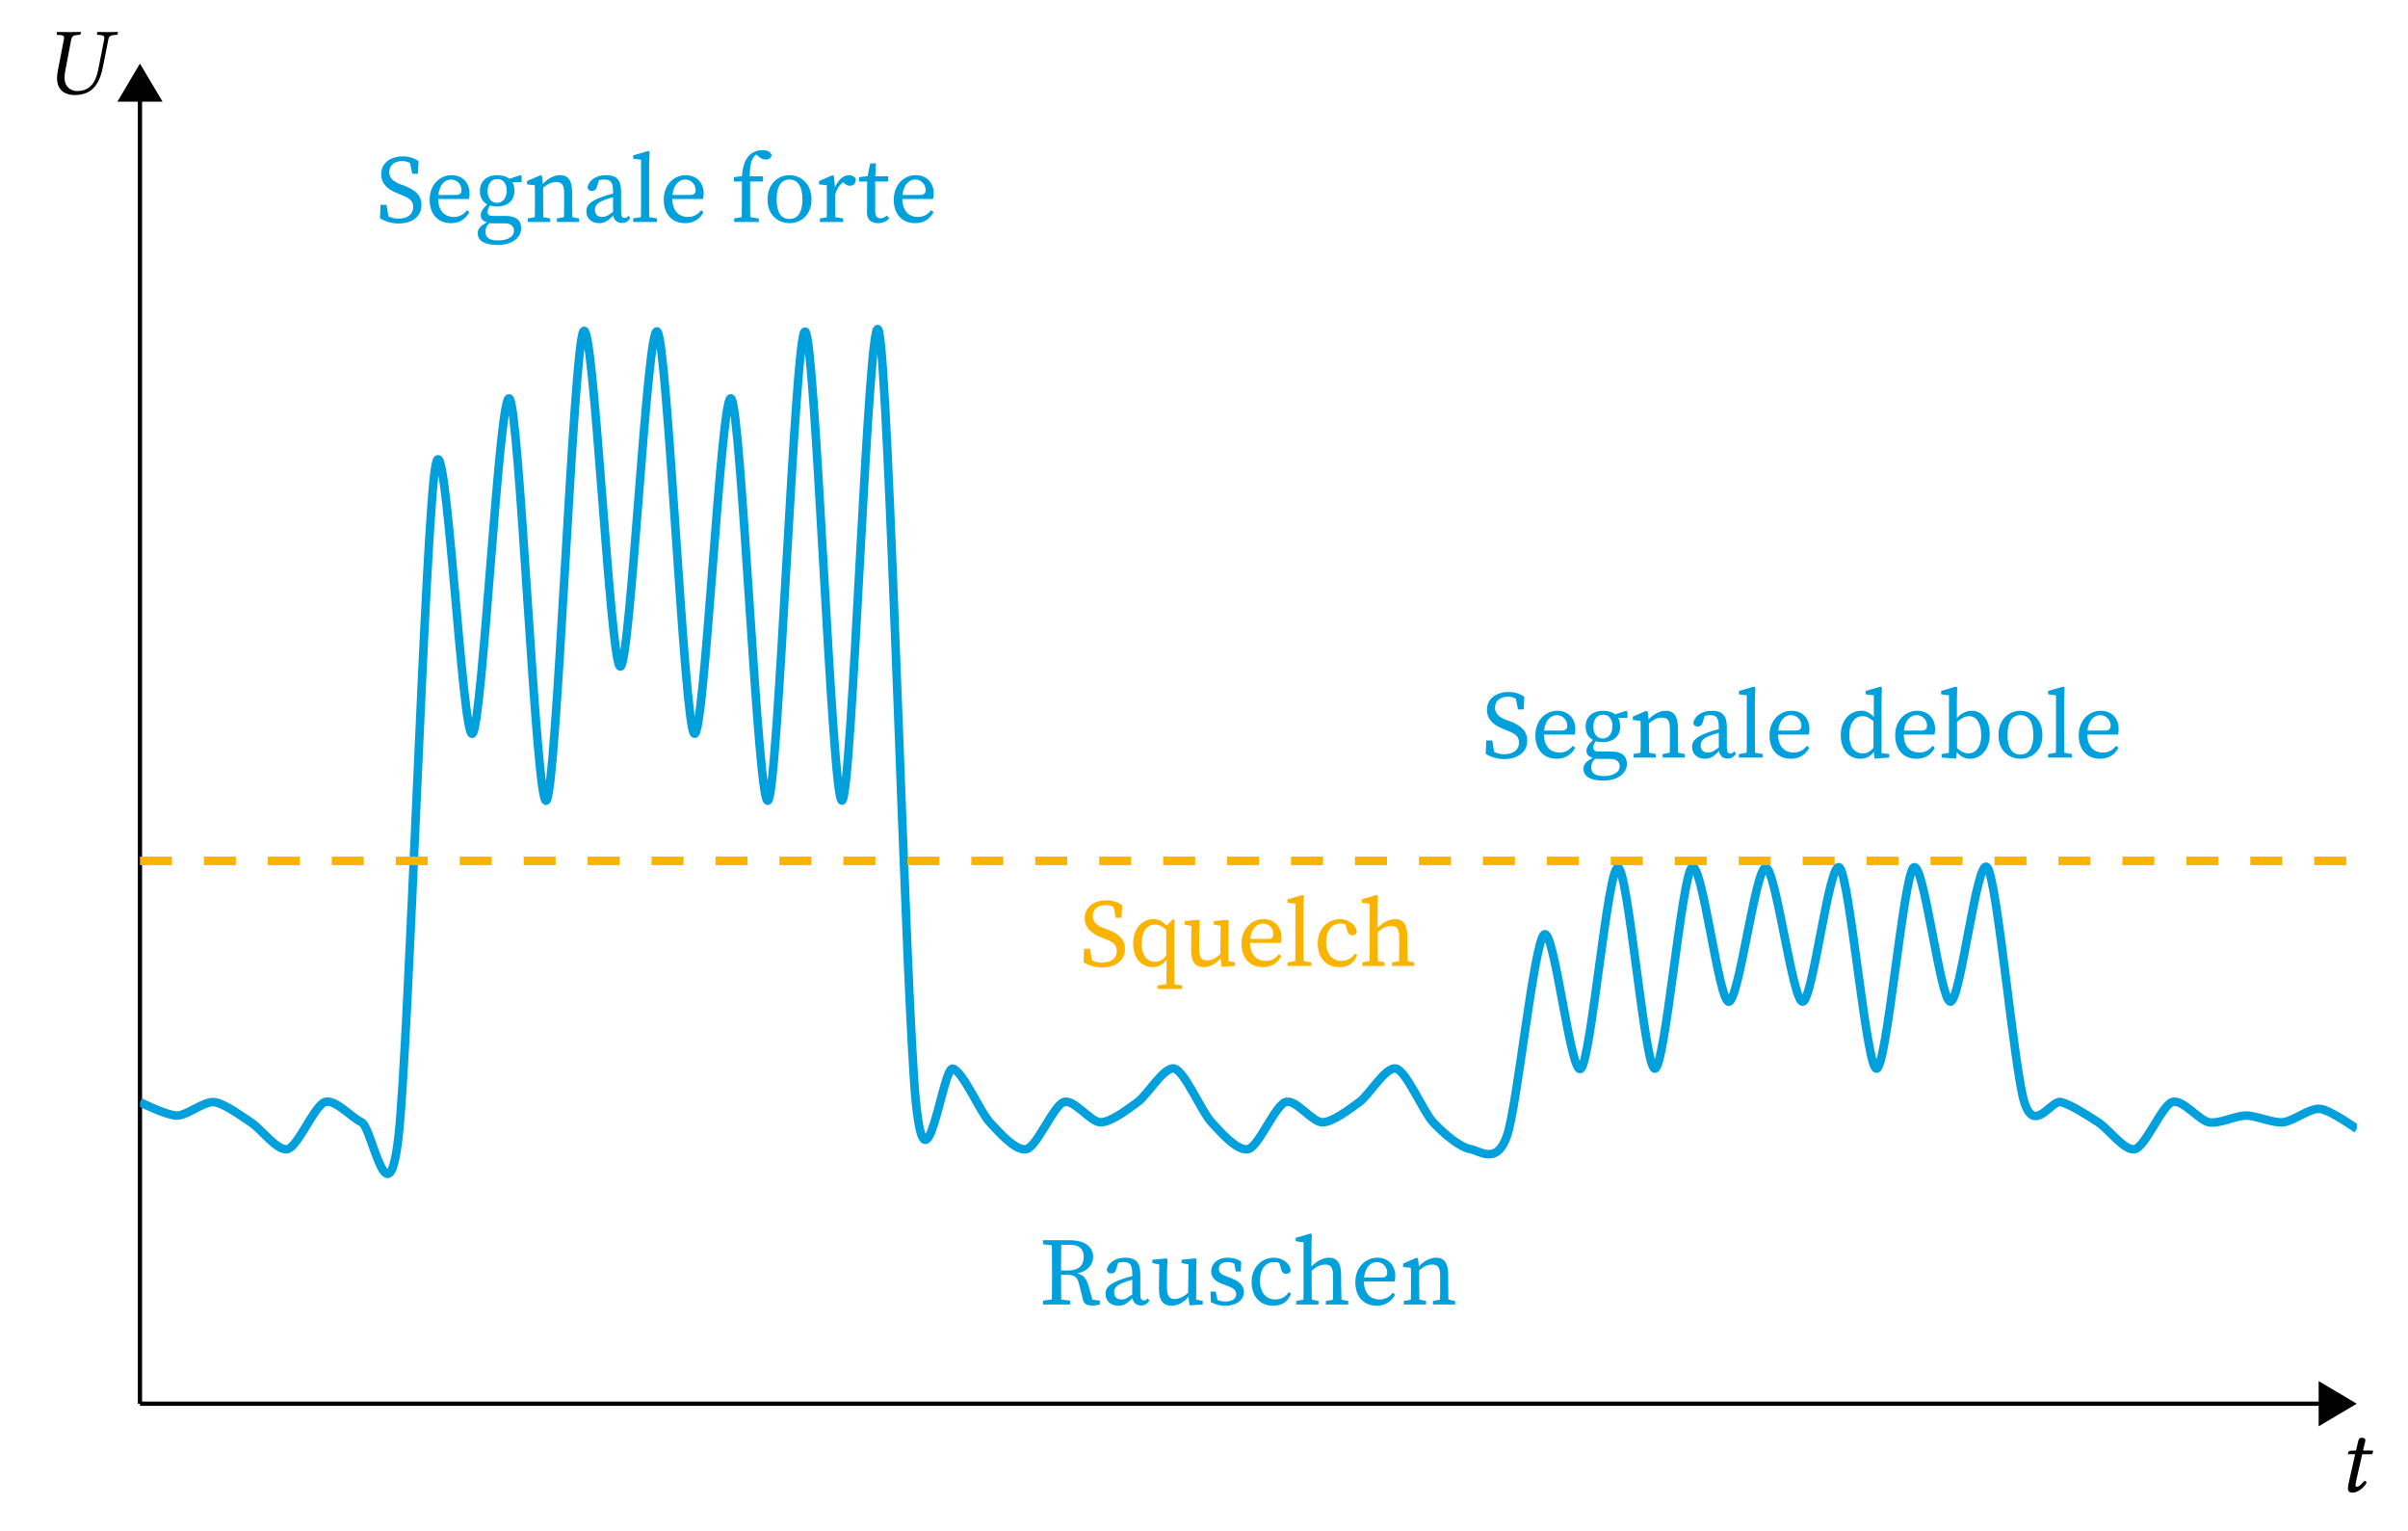
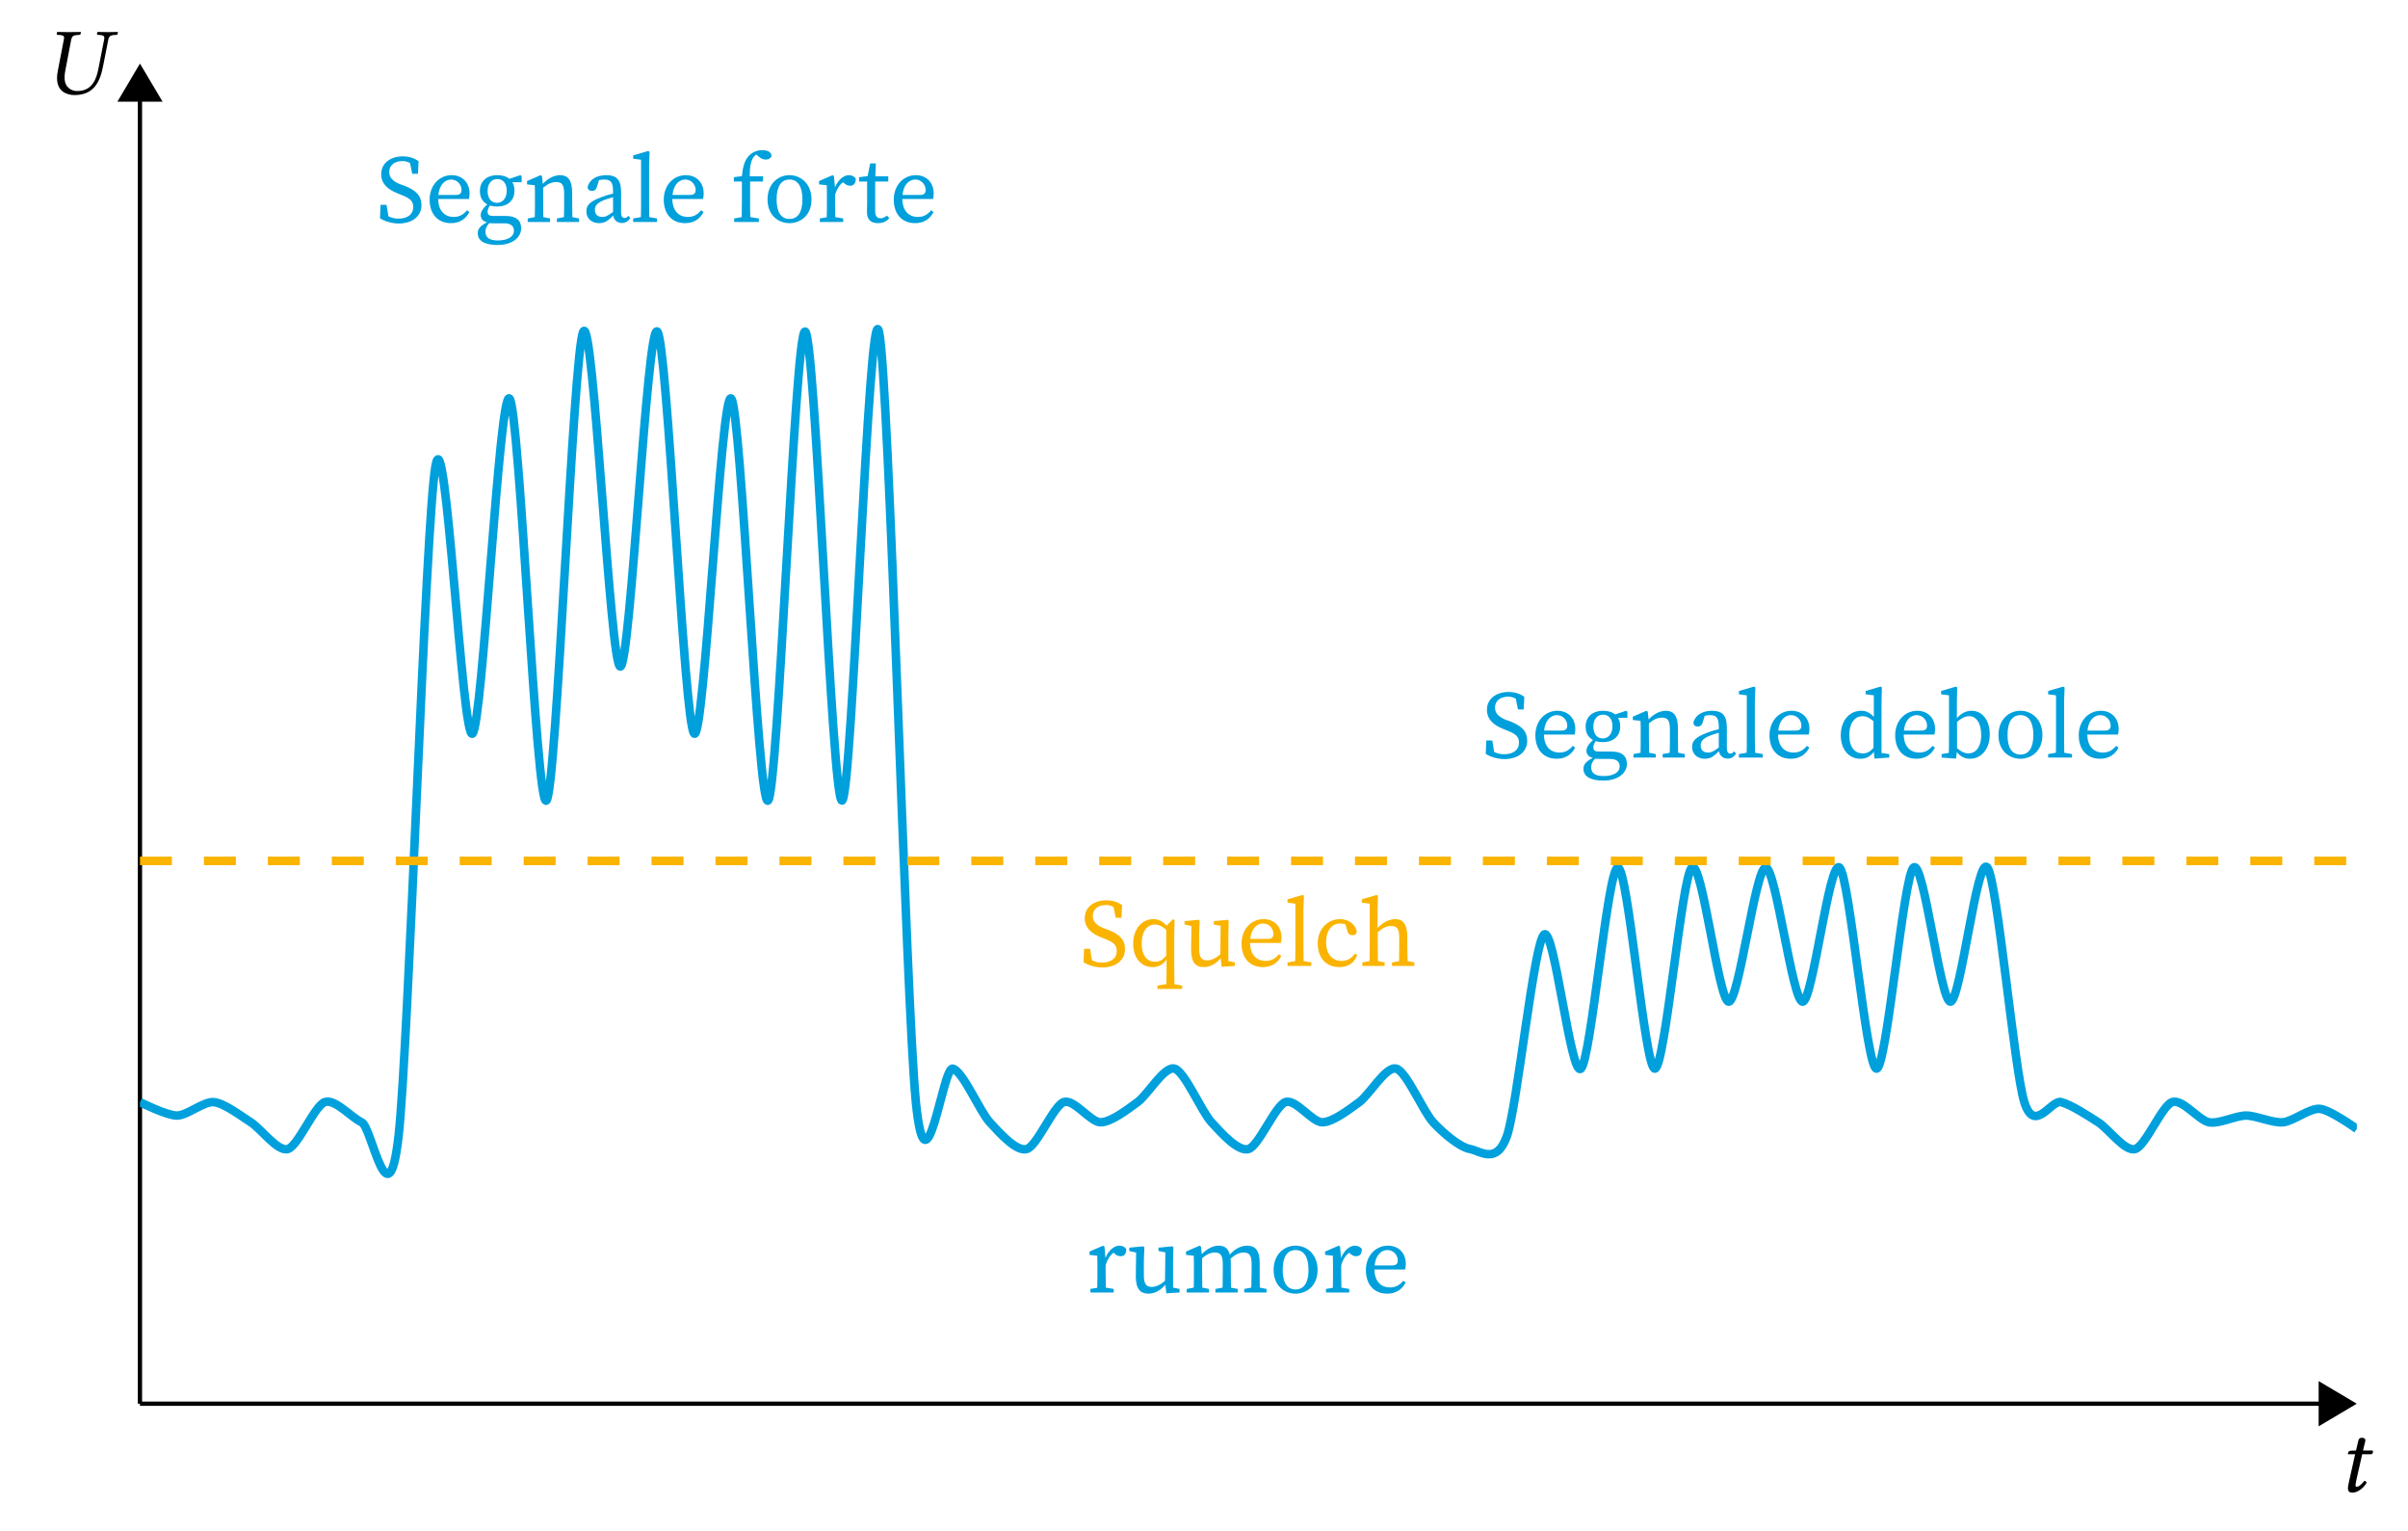
<svg xmlns="http://www.w3.org/2000/svg" xmlns:xlink="http://www.w3.org/1999/xlink" width="224.272" height="142.474" viewBox="0 0 224.272 142.474">
  <defs>
    <g>
      <g id="glyph-0-0">
        <path d="M 2.078 -0.312 C 1.688 -0.312 1.422 -0.391 1.141 -0.531 L 0.969 -1.594 L 0.406 -1.594 L 0.359 -0.344 C 0.766 -0.078 1.438 0.141 2.094 0.141 C 3.344 0.141 4.219 -0.516 4.219 -1.562 C 4.219 -2.406 3.766 -2.938 2.594 -3.391 L 2.234 -3.516 C 1.594 -3.766 1.219 -4.109 1.219 -4.656 C 1.219 -5.312 1.75 -5.672 2.438 -5.672 C 2.703 -5.672 2.938 -5.609 3.156 -5.484 L 3.359 -4.484 L 3.891 -4.484 L 3.953 -5.656 C 3.562 -5.938 3.078 -6.109 2.484 -6.109 C 1.344 -6.109 0.469 -5.484 0.469 -4.453 C 0.469 -3.547 1.094 -3.016 2.016 -2.656 L 2.359 -2.516 C 3.125 -2.219 3.453 -1.969 3.453 -1.391 C 3.453 -0.703 2.906 -0.312 2.078 -0.312 Z M 2.078 -0.312 " />
      </g>
      <g id="glyph-0-1">
        <path d="M 2.406 -3.953 C 2.953 -3.953 3.375 -3.5 3.375 -2.984 C 3.375 -2.719 3.281 -2.516 2.844 -2.516 L 1.219 -2.516 C 1.328 -3.562 1.906 -3.953 2.406 -3.953 Z M 2.453 -4.359 C 1.344 -4.359 0.406 -3.453 0.406 -2.078 C 0.406 -0.719 1.188 0.109 2.391 0.109 C 3.203 0.109 3.781 -0.281 4.109 -0.922 L 3.891 -1.094 C 3.578 -0.719 3.219 -0.469 2.656 -0.469 C 1.797 -0.469 1.219 -1.047 1.203 -2.141 L 4.062 -2.141 C 4.094 -2.266 4.125 -2.438 4.125 -2.641 C 4.125 -3.734 3.391 -4.359 2.453 -4.359 Z M 2.453 -4.359 " />
      </g>
      <g id="glyph-0-2">
        <path d="M 2.156 -4 C 2.703 -4 3.031 -3.562 3.031 -2.922 C 3.031 -2.266 2.688 -1.781 2.125 -1.781 C 1.562 -1.781 1.25 -2.234 1.25 -2.891 C 1.25 -3.547 1.594 -4 2.156 -4 Z M 0.531 -2.891 C 0.531 -2.281 0.781 -1.875 1.219 -1.641 C 0.766 -1.219 0.609 -0.922 0.609 -0.641 C 0.609 -0.297 0.797 -0.078 1.203 0.031 C 0.531 0.359 0.328 0.672 0.328 1.047 C 0.328 1.688 0.875 2.141 2.172 2.141 C 3.641 2.141 4.375 1.375 4.375 0.594 C 4.375 -0.141 3.922 -0.562 2.938 -0.562 L 1.766 -0.562 C 1.344 -0.562 1.25 -0.719 1.25 -0.953 C 1.25 -1.156 1.328 -1.328 1.469 -1.531 C 1.672 -1.469 1.891 -1.438 2.141 -1.438 C 3.062 -1.438 3.75 -1.953 3.75 -2.891 C 3.75 -3.219 3.688 -3.5 3.547 -3.703 L 4.422 -3.703 L 4.422 -4.266 L 4.297 -4.359 L 3.281 -4.016 C 3 -4.25 2.594 -4.359 2.141 -4.359 C 1.219 -4.359 0.531 -3.828 0.531 -2.891 Z M 2.203 1.719 C 1.5 1.719 1.047 1.5 1.047 0.906 C 1.047 0.609 1.156 0.375 1.406 0.109 C 1.516 0.109 1.641 0.125 1.766 0.125 L 2.812 0.125 C 3.453 0.125 3.703 0.422 3.703 0.828 C 3.703 1.328 3.188 1.719 2.203 1.719 Z M 2.203 1.719 " />
      </g>
      <g id="glyph-0-3">
        <path d="M 3.359 -4.359 C 2.812 -4.359 2.203 -4.031 1.766 -3.547 L 1.688 -4.266 L 1.562 -4.359 L 0.297 -3.812 L 0.297 -3.5 L 1.016 -3.422 C 1.031 -3.062 1.031 -2.797 1.031 -2.312 L 1.031 -1.875 C 1.031 -1.469 1.031 -0.891 1.016 -0.453 L 0.359 -0.328 L 0.359 0 L 2.438 0 L 2.438 -0.328 L 1.812 -0.453 C 1.812 -0.891 1.797 -1.484 1.797 -1.875 L 1.797 -3.188 C 2.25 -3.562 2.594 -3.719 3.016 -3.719 C 3.547 -3.719 3.75 -3.453 3.75 -2.641 L 3.75 -1.875 C 3.75 -1.469 3.75 -0.891 3.734 -0.453 L 3.078 -0.328 L 3.078 0 L 5.141 0 L 5.141 -0.328 L 4.516 -0.453 C 4.516 -0.891 4.5 -1.469 4.5 -1.875 L 4.5 -2.703 C 4.5 -3.875 4.125 -4.359 3.359 -4.359 Z M 3.359 -4.359 " />
      </g>
      <g id="glyph-0-4">
        <path d="M 3.719 0.094 C 4.031 0.094 4.281 -0.031 4.5 -0.375 L 4.312 -0.578 C 4.219 -0.453 4.125 -0.375 3.969 -0.375 C 3.766 -0.375 3.641 -0.516 3.641 -0.906 L 3.641 -2.812 C 3.641 -3.938 3.203 -4.359 2.266 -4.359 C 1.344 -4.359 0.688 -3.938 0.516 -3.25 C 0.547 -3.016 0.688 -2.891 0.938 -2.891 C 1.188 -2.891 1.328 -3.031 1.406 -3.312 L 1.578 -3.891 C 1.766 -3.938 1.922 -3.953 2.062 -3.953 C 2.641 -3.953 2.891 -3.734 2.891 -2.875 L 2.891 -2.641 C 2.531 -2.562 2.156 -2.453 1.891 -2.344 C 0.672 -1.906 0.406 -1.516 0.406 -1 C 0.406 -0.266 0.953 0.109 1.594 0.109 C 2.125 0.109 2.422 -0.109 2.906 -0.594 C 2.984 -0.172 3.281 0.094 3.719 0.094 Z M 1.203 -1.141 C 1.203 -1.406 1.297 -1.75 2.078 -2.047 C 2.266 -2.125 2.578 -2.219 2.891 -2.312 L 2.891 -0.938 C 2.391 -0.578 2.219 -0.469 1.906 -0.469 C 1.5 -0.469 1.203 -0.656 1.203 -1.141 Z M 1.203 -1.141 " />
      </g>
      <g id="glyph-0-5">
        <path d="M 0.219 -6.203 L 0.219 -5.891 L 0.953 -5.797 L 0.953 -1.875 C 0.953 -1.406 0.953 -0.922 0.938 -0.453 L 0.219 -0.328 L 0.219 0 L 2.438 0 L 2.438 -0.328 L 1.719 -0.453 C 1.719 -0.922 1.703 -1.406 1.703 -1.875 L 1.703 -5.266 L 1.75 -6.531 L 1.625 -6.609 Z M 0.219 -6.203 " />
      </g>
      <g id="glyph-0-6">
        <path d="M 1.047 -1.875 C 1.047 -1.406 1.031 -0.922 1.031 -0.453 L 0.328 -0.328 L 0.328 0 L 2.625 0 L 2.625 -0.328 L 1.828 -0.453 C 1.812 -0.922 1.812 -1.406 1.812 -1.875 L 1.812 -3.766 L 3.016 -3.766 L 3.016 -4.25 L 1.781 -4.25 C 1.766 -5.109 1.891 -5.609 2.062 -5.938 C 2.141 -6.062 2.25 -6.188 2.375 -6.281 L 2.625 -6.078 C 2.828 -5.906 3.031 -5.812 3.266 -5.812 C 3.594 -5.812 3.797 -5.984 3.812 -6.219 C 3.719 -6.562 3.375 -6.688 2.953 -6.688 C 2.531 -6.688 2.078 -6.562 1.688 -6.156 C 1.312 -5.734 1.141 -5.219 1.047 -4.266 L 0.297 -4.172 L 0.297 -3.766 L 1.047 -3.766 Z M 1.047 -1.875 " />
      </g>
      <g id="glyph-0-7">
        <path d="M 2.453 0.109 C 3.484 0.109 4.5 -0.625 4.5 -2.094 C 4.5 -3.578 3.484 -4.359 2.453 -4.359 C 1.406 -4.359 0.406 -3.578 0.406 -2.094 C 0.406 -0.625 1.406 0.109 2.453 0.109 Z M 2.453 -0.281 C 1.672 -0.281 1.25 -0.906 1.25 -2.094 C 1.25 -3.312 1.672 -3.953 2.453 -3.953 C 3.219 -3.953 3.656 -3.312 3.656 -2.094 C 3.656 -0.906 3.219 -0.281 2.453 -0.281 Z M 2.453 -0.281 " />
      </g>
      <g id="glyph-0-8">
        <path d="M 0.375 0 L 2.547 0 L 2.547 -0.328 L 1.812 -0.453 C 1.812 -0.906 1.797 -1.484 1.797 -1.875 L 1.797 -2.547 C 1.953 -3.062 2.188 -3.438 2.531 -3.703 L 2.641 -3.609 C 2.812 -3.453 2.984 -3.375 3.188 -3.375 C 3.547 -3.375 3.719 -3.609 3.719 -4.031 C 3.609 -4.234 3.344 -4.359 3.078 -4.359 C 2.594 -4.359 2.078 -3.938 1.781 -3.219 L 1.688 -4.266 L 1.562 -4.359 L 0.297 -3.812 L 0.297 -3.5 L 1.016 -3.422 C 1.031 -3.062 1.031 -2.797 1.031 -2.312 L 1.031 -1.875 C 1.031 -1.469 1.031 -0.891 1.016 -0.438 L 0.375 -0.328 Z M 0.375 0 " />
      </g>
      <g id="glyph-0-9">
        <path d="M 1.578 -1 L 1.578 -3.766 L 2.797 -3.766 L 2.797 -4.25 L 1.594 -4.25 L 1.641 -5.453 L 1.109 -5.453 L 0.875 -4.266 L 0.078 -4.172 L 0.078 -3.766 L 0.828 -3.766 L 0.828 -1.656 C 0.828 -1.312 0.812 -1.125 0.812 -0.906 C 0.812 -0.203 1.203 0.109 1.828 0.109 C 2.281 0.109 2.656 -0.047 2.891 -0.359 L 2.672 -0.594 C 2.453 -0.422 2.266 -0.344 2.078 -0.344 C 1.766 -0.344 1.578 -0.547 1.578 -1 Z M 1.578 -1 " />
      </g>
      <g id="glyph-0-10">
-         <path d="M 2.875 -5.562 C 3.797 -5.562 4.188 -5.156 4.188 -4.406 C 4.188 -3.688 3.734 -3.172 2.766 -3.172 L 2.078 -3.172 C 2.078 -4.016 2.078 -4.781 2.094 -5.562 Z M 1.234 -2.766 C 1.234 -2 1.234 -1.219 1.219 -0.469 L 0.391 -0.359 L 0.391 0 L 2.922 0 L 2.922 -0.359 L 2.094 -0.469 C 2.078 -1.188 2.078 -1.906 2.078 -2.766 L 2.516 -2.766 C 3.25 -2.766 3.578 -2.641 3.75 -1.906 L 4.109 -0.484 C 4.203 -0.047 4.453 0.094 5.016 0.094 C 5.297 0.094 5.516 0.047 5.688 0 L 5.688 -0.359 L 5 -0.453 L 4.625 -1.766 C 4.422 -2.469 4.094 -2.797 3.562 -2.906 C 4.562 -3.078 5.062 -3.719 5.062 -4.422 C 5.062 -5.391 4.266 -5.984 2.891 -5.984 L 0.391 -5.984 L 0.391 -5.609 L 1.219 -5.516 C 1.234 -4.75 1.234 -3.984 1.234 -3.203 Z M 1.234 -2.766 " />
+         <path d="M 4.906 0 L 4.906 -0.328 L 4.297 -0.453 L 4.297 -2.953 L 4.328 -4.203 L 4.234 -4.297 L 2.938 -4.172 L 2.938 -3.859 L 3.578 -3.734 L 3.547 -1.094 C 3.141 -0.719 2.703 -0.516 2.297 -0.516 C 1.812 -0.516 1.578 -0.797 1.578 -1.578 L 1.578 -2.953 L 1.625 -4.203 L 1.531 -4.297 L 0.219 -4.172 L 0.219 -3.859 L 0.859 -3.719 L 0.828 -1.5 C 0.828 -0.312 1.266 0.109 2 0.109 C 2.531 0.109 3.094 -0.141 3.578 -0.719 L 3.672 0.078 Z M 4.906 0 " />
      </g>
      <g id="glyph-0-11">
-         <path d="M 4.906 0 L 4.906 -0.328 L 4.297 -0.453 L 4.297 -2.953 L 4.328 -4.203 L 4.234 -4.297 L 2.938 -4.172 L 2.938 -3.859 L 3.578 -3.734 L 3.547 -1.094 C 3.141 -0.719 2.703 -0.516 2.297 -0.516 C 1.812 -0.516 1.578 -0.797 1.578 -1.578 L 1.578 -2.953 L 1.625 -4.203 L 1.531 -4.297 L 0.219 -4.172 L 0.219 -3.859 L 0.859 -3.719 L 0.828 -1.5 C 0.828 -0.312 1.266 0.109 2 0.109 C 2.531 0.109 3.094 -0.141 3.578 -0.719 L 3.672 0.078 Z M 4.906 0 " />
+         <path d="M 6 -4.359 C 5.438 -4.359 4.844 -4.078 4.375 -3.516 C 4.234 -4.109 3.891 -4.359 3.328 -4.359 C 2.781 -4.359 2.188 -4.031 1.766 -3.562 L 1.688 -4.266 L 1.562 -4.359 L 0.297 -3.812 L 0.297 -3.5 L 1.016 -3.422 C 1.031 -3.062 1.031 -2.797 1.031 -2.312 L 1.031 -1.875 C 1.031 -1.469 1.031 -0.891 1.016 -0.453 L 0.359 -0.328 L 0.359 0 L 2.438 0 L 2.438 -0.328 L 1.812 -0.453 C 1.812 -0.891 1.797 -1.484 1.797 -1.875 L 1.797 -3.188 C 2.234 -3.562 2.578 -3.719 2.984 -3.719 C 3.516 -3.719 3.719 -3.453 3.719 -2.641 L 3.719 -1.875 C 3.719 -1.469 3.703 -0.891 3.703 -0.453 L 3.031 -0.328 L 3.031 0 L 5.109 0 L 5.109 -0.328 L 4.484 -0.453 C 4.484 -0.891 4.469 -1.469 4.469 -1.875 L 4.469 -2.703 C 4.469 -2.875 4.453 -3.016 4.453 -3.156 C 4.906 -3.562 5.266 -3.719 5.656 -3.719 C 6.172 -3.719 6.406 -3.484 6.406 -2.656 L 6.406 -1.875 C 6.406 -1.469 6.391 -0.891 6.375 -0.453 L 5.719 -0.328 L 5.719 0 L 7.797 0 L 7.797 -0.328 L 7.172 -0.453 C 7.156 -0.891 7.156 -1.469 7.156 -1.875 L 7.156 -2.797 C 7.156 -3.906 6.734 -4.359 6 -4.359 Z M 6 -4.359 " />
      </g>
      <g id="glyph-0-12">
-         <path d="M 1.781 0.109 C 2.938 0.109 3.531 -0.484 3.531 -1.156 C 3.531 -1.719 3.188 -2.141 2.297 -2.469 L 2.016 -2.578 C 1.406 -2.797 1.203 -2.953 1.203 -3.344 C 1.203 -3.703 1.484 -3.953 2.031 -3.953 C 2.25 -3.953 2.453 -3.891 2.641 -3.797 L 2.781 -3.078 L 3.25 -3.078 L 3.281 -4 C 2.906 -4.234 2.516 -4.359 2.031 -4.359 C 1.031 -4.359 0.484 -3.75 0.484 -3.094 C 0.484 -2.5 0.906 -2.141 1.562 -1.891 L 1.969 -1.75 C 2.531 -1.547 2.812 -1.344 2.812 -0.969 C 2.812 -0.562 2.484 -0.281 1.812 -0.281 C 1.531 -0.281 1.297 -0.328 1.078 -0.422 L 0.906 -1.203 L 0.422 -1.203 L 0.453 -0.219 C 0.891 0 1.281 0.109 1.781 0.109 Z M 1.781 0.109 " />
+         <path d="M 1.203 -2.094 C 1.203 -3.312 1.781 -3.859 2.438 -3.859 C 2.734 -3.859 3.031 -3.75 3.453 -3.391 L 3.453 -0.906 C 3.125 -0.531 2.844 -0.391 2.453 -0.391 C 1.734 -0.391 1.203 -0.922 1.203 -2.094 Z M 4.922 0 L 4.922 -0.328 L 4.203 -0.422 L 4.203 -5.266 L 4.234 -6.531 L 4.109 -6.609 L 2.719 -6.203 L 2.719 -5.891 L 3.484 -5.797 L 3.484 -3.781 C 3.109 -4.203 2.734 -4.359 2.312 -4.359 C 1.219 -4.359 0.406 -3.453 0.406 -2.078 C 0.406 -0.781 1.141 0.109 2.219 0.109 C 2.781 0.109 3.156 -0.109 3.484 -0.531 L 3.547 0.094 Z M 4.922 0 " />
      </g>
      <g id="glyph-0-13">
+         <path d="M 2.766 -0.391 C 2.438 -0.391 2.078 -0.531 1.703 -0.891 L 1.703 -3.328 C 2.188 -3.734 2.531 -3.859 2.812 -3.859 C 3.484 -3.859 3.953 -3.234 3.953 -2.094 C 3.953 -0.938 3.406 -0.391 2.766 -0.391 Z M 0.266 0 L 1.609 0.094 L 1.688 -0.516 C 2.062 -0.031 2.5 0.109 2.906 0.109 C 3.953 0.109 4.75 -0.781 4.75 -2.156 C 4.75 -3.547 4 -4.359 3.062 -4.359 C 2.562 -4.359 2.109 -4.141 1.688 -3.672 L 1.688 -5.266 L 1.719 -6.531 L 1.594 -6.609 L 0.219 -6.203 L 0.219 -5.891 L 0.953 -5.797 L 0.953 -1.875 C 0.953 -1.469 0.953 -0.891 0.938 -0.438 L 0.266 -0.328 Z M 0.266 0 " />
+       </g>
+       <g id="glyph-0-14">
+         <path d="M 1.203 -2.094 C 1.203 -3.312 1.781 -3.859 2.438 -3.859 C 2.75 -3.859 3.062 -3.734 3.484 -3.359 L 3.484 -0.953 C 3.141 -0.547 2.844 -0.391 2.453 -0.391 C 1.734 -0.391 1.203 -0.922 1.203 -2.094 Z M 4.234 0.234 L 4.234 -3.062 L 4.266 -4.266 L 4.125 -4.359 L 3.516 -3.75 C 3.125 -4.203 2.703 -4.359 2.281 -4.359 C 1.219 -4.359 0.406 -3.438 0.406 -2.078 C 0.406 -0.766 1.141 0.109 2.219 0.109 C 2.75 0.109 3.156 -0.094 3.516 -0.594 L 3.516 0.234 C 3.516 0.719 3.5 1.203 3.5 1.688 L 2.672 1.828 L 2.672 2.141 L 4.969 2.141 L 4.969 1.828 L 4.25 1.703 C 4.25 1.203 4.234 0.719 4.234 0.234 Z M 4.234 0.234 " />
+       </g>
+       <g id="glyph-0-15">
        <path d="M 2.469 -3.953 C 2.625 -3.953 2.781 -3.938 2.953 -3.875 L 3.125 -3.281 C 3.188 -3.031 3.312 -2.859 3.609 -2.859 C 3.828 -2.859 3.984 -2.969 4.016 -3.203 C 3.906 -3.859 3.25 -4.359 2.438 -4.359 C 1.375 -4.359 0.375 -3.516 0.375 -2.109 C 0.375 -0.734 1.156 0.109 2.391 0.109 C 3.219 0.109 3.797 -0.281 4.047 -1.031 L 3.828 -1.141 C 3.547 -0.703 3.094 -0.469 2.594 -0.469 C 1.75 -0.469 1.156 -1.078 1.156 -2.203 C 1.156 -3.344 1.719 -3.953 2.469 -3.953 Z M 2.469 -3.953 " />
      </g>
-       <g id="glyph-0-14">
+       <g id="glyph-0-16">
        <path d="M 0.953 -1.875 C 0.953 -1.484 0.953 -0.891 0.938 -0.453 L 0.266 -0.328 L 0.266 0 L 2.344 0 L 2.344 -0.328 L 1.719 -0.453 C 1.719 -0.891 1.703 -1.484 1.703 -1.875 L 1.703 -3.141 C 2.156 -3.547 2.531 -3.719 2.969 -3.719 C 3.5 -3.719 3.703 -3.453 3.703 -2.641 L 3.703 -1.875 C 3.703 -1.469 3.688 -0.891 3.688 -0.438 L 3.031 -0.328 L 3.031 0 L 5.109 0 L 5.109 -0.328 L 4.484 -0.453 C 4.469 -0.891 4.453 -1.469 4.453 -1.875 L 4.453 -2.703 C 4.453 -3.875 4.078 -4.359 3.312 -4.359 C 2.75 -4.359 2.125 -4.016 1.688 -3.531 L 1.688 -5.266 L 1.719 -6.531 L 1.594 -6.609 L 0.219 -6.203 L 0.219 -5.891 L 0.953 -5.797 Z M 0.953 -1.875 " />
-       </g>
-       <g id="glyph-0-15">
-         <path d="M 1.203 -2.094 C 1.203 -3.312 1.781 -3.859 2.438 -3.859 C 2.734 -3.859 3.031 -3.75 3.453 -3.391 L 3.453 -0.906 C 3.125 -0.531 2.844 -0.391 2.453 -0.391 C 1.734 -0.391 1.203 -0.922 1.203 -2.094 Z M 4.922 0 L 4.922 -0.328 L 4.203 -0.422 L 4.203 -5.266 L 4.234 -6.531 L 4.109 -6.609 L 2.719 -6.203 L 2.719 -5.891 L 3.484 -5.797 L 3.484 -3.781 C 3.109 -4.203 2.734 -4.359 2.312 -4.359 C 1.219 -4.359 0.406 -3.453 0.406 -2.078 C 0.406 -0.781 1.141 0.109 2.219 0.109 C 2.781 0.109 3.156 -0.109 3.484 -0.531 L 3.547 0.094 Z M 4.922 0 " />
-       </g>
-       <g id="glyph-0-16">
-         <path d="M 2.766 -0.391 C 2.438 -0.391 2.078 -0.531 1.703 -0.891 L 1.703 -3.328 C 2.188 -3.734 2.531 -3.859 2.812 -3.859 C 3.484 -3.859 3.953 -3.234 3.953 -2.094 C 3.953 -0.938 3.406 -0.391 2.766 -0.391 Z M 0.266 0 L 1.609 0.094 L 1.688 -0.516 C 2.062 -0.031 2.5 0.109 2.906 0.109 C 3.953 0.109 4.75 -0.781 4.75 -2.156 C 4.75 -3.547 4 -4.359 3.062 -4.359 C 2.562 -4.359 2.109 -4.141 1.688 -3.672 L 1.688 -5.266 L 1.719 -6.531 L 1.594 -6.609 L 0.219 -6.203 L 0.219 -5.891 L 0.953 -5.797 L 0.953 -1.875 C 0.953 -1.469 0.953 -0.891 0.938 -0.438 L 0.266 -0.328 Z M 0.266 0 " />
-       </g>
-       <g id="glyph-0-17">
-         <path d="M 1.203 -2.094 C 1.203 -3.312 1.781 -3.859 2.438 -3.859 C 2.75 -3.859 3.062 -3.734 3.484 -3.359 L 3.484 -0.953 C 3.141 -0.547 2.844 -0.391 2.453 -0.391 C 1.734 -0.391 1.203 -0.922 1.203 -2.094 Z M 4.234 0.234 L 4.234 -3.062 L 4.266 -4.266 L 4.125 -4.359 L 3.516 -3.75 C 3.125 -4.203 2.703 -4.359 2.281 -4.359 C 1.219 -4.359 0.406 -3.438 0.406 -2.078 C 0.406 -0.766 1.141 0.109 2.219 0.109 C 2.75 0.109 3.156 -0.094 3.516 -0.594 L 3.516 0.234 C 3.516 0.719 3.5 1.203 3.5 1.688 L 2.672 1.828 L 2.672 2.141 L 4.969 2.141 L 4.969 1.828 L 4.25 1.703 C 4.25 1.203 4.234 0.719 4.234 0.234 Z M 4.234 0.234 " />
      </g>
      <g id="glyph-1-0">
        <path d="M 0.938 -3.828 L 0.469 -3.812 C 0.297 -3.797 0.234 -3.734 0.219 -3.656 C 0.203 -3.625 0.172 -3.516 0.172 -3.5 C 0.172 -3.484 0.203 -3.484 0.234 -3.484 L 0.859 -3.484 L 0.312 -1.047 C 0.25 -0.766 0.188 -0.484 0.188 -0.328 C 0.188 0 0.344 0.094 0.625 0.094 C 1.031 0.094 1.625 -0.281 1.922 -0.828 C 1.891 -0.953 1.828 -1 1.719 -1 C 1.312 -0.531 1.156 -0.453 1.016 -0.453 C 0.984 -0.453 0.891 -0.469 0.891 -0.578 C 0.891 -0.656 0.922 -0.828 0.984 -1.141 L 1.516 -3.484 L 2.391 -3.484 C 2.5 -3.531 2.578 -3.766 2.484 -3.828 L 1.594 -3.828 L 1.688 -4.234 C 1.719 -4.406 1.812 -4.672 1.812 -4.766 C 1.812 -4.922 1.734 -5.016 1.453 -5.016 C 1.125 -5.016 1.141 -4.609 1.047 -4.281 Z M 0.938 -3.828 " />
      </g>
      <g id="glyph-1-1">
        <path d="M 1.828 0.094 C 3.578 0.094 4.203 -1.047 4.5 -2.641 L 4.984 -5.094 C 5.031 -5.344 5.172 -5.484 5.547 -5.5 L 5.766 -5.516 C 5.812 -5.516 5.844 -5.547 5.844 -5.594 L 5.875 -5.766 L 5.859 -5.781 C 5.453 -5.781 5.109 -5.766 4.922 -5.766 C 4.719 -5.766 4.375 -5.781 3.984 -5.781 L 3.953 -5.766 L 3.922 -5.594 C 3.922 -5.547 3.953 -5.516 3.984 -5.516 L 4.203 -5.5 C 4.5 -5.484 4.609 -5.406 4.609 -5.219 C 4.609 -5.188 4.609 -5.141 4.594 -5.094 L 4.078 -2.469 C 3.891 -1.469 3.531 -0.281 2.078 -0.281 C 1.656 -0.281 1.344 -0.469 1.141 -0.719 C 0.953 -0.969 0.906 -1.25 0.906 -1.531 C 0.906 -1.812 0.953 -2.125 1.016 -2.406 L 1.531 -5.109 C 1.594 -5.359 1.734 -5.484 2.094 -5.5 L 2.312 -5.516 C 2.359 -5.516 2.391 -5.547 2.391 -5.594 L 2.438 -5.766 L 2.406 -5.781 C 2.016 -5.781 1.656 -5.766 1.312 -5.766 C 0.969 -5.766 0.641 -5.781 0.234 -5.781 L 0.203 -5.766 L 0.172 -5.594 C 0.172 -5.547 0.203 -5.516 0.234 -5.516 L 0.453 -5.5 C 0.734 -5.484 0.859 -5.422 0.859 -5.234 C 0.859 -5.188 0.859 -5.156 0.844 -5.109 L 0.266 -2.109 C 0.219 -1.875 0.203 -1.672 0.203 -1.484 C 0.203 -0.203 1.156 0.094 1.828 0.094 Z M 1.828 0.094 " />
      </g>
    </g>
    <clipPath id="clip-0">
      <path clip-rule="nonzero" d="M 210 123 L 223.496 123 L 223.496 139 L 210 139 Z M 210 123 " />
    </clipPath>
    <clipPath id="clip-1">
      <path clip-rule="nonzero" d="M 13.035 19 L 219.508 19 L 219.508 121 L 13.035 121 Z M 13.035 19 " />
    </clipPath>
    <clipPath id="clip-2">
      <path clip-rule="nonzero" d="M 13.035 79 L 219.508 79 L 219.508 81 L 13.035 81 Z M 13.035 79 " />
    </clipPath>
  </defs>
  <path fill="none" stroke-width="0.399" stroke-linecap="butt" stroke-linejoin="miter" stroke="rgb(0%, 0%, 0%)" stroke-opacity="1" stroke-miterlimit="10" d="M -0.002 0 L 203.76 0 " transform="matrix(0.996322, 0, 0, -0.996322, 13.03686, 130.6955)" />
  <path fill-rule="nonzero" fill="rgb(0%, 0%, 0%)" fill-opacity="1" d="M 219.109 130.695 L 216.148 128.938 L 216.148 132.453 Z M 219.109 130.695 " />
  <g clip-path="url(#clip-0)">
    <path fill="none" stroke-width="0.399" stroke-linecap="butt" stroke-linejoin="miter" stroke="rgb(0%, 0%, 0%)" stroke-opacity="1" stroke-miterlimit="10" d="M 3.172 0 L 0.2 1.764 L 0.2 -1.764 Z M 3.172 0 " transform="matrix(0.996322, 0, 0, -0.996322, 215.9491, 130.6955)" />
  </g>
  <path fill="none" stroke-width="0.399" stroke-linecap="butt" stroke-linejoin="miter" stroke="rgb(0%, 0%, 0%)" stroke-opacity="1" stroke-miterlimit="10" d="M -0.002 0 L -0.002 121.772 " transform="matrix(0.996322, 0, 0, -0.996322, 13.03686, 130.6955)" />
  <path fill-rule="nonzero" fill="rgb(0%, 0%, 0%)" fill-opacity="1" stroke-width="0.399" stroke-linecap="butt" stroke-linejoin="miter" stroke="rgb(0%, 0%, 0%)" stroke-opacity="1" stroke-miterlimit="10" d="M 3.172 0.002 L 0.2 1.762 L 0.2 -1.763 Z M 3.172 0.002 " transform="matrix(0, -0.996322, -0.996322, 0, 13.03686, 9.468971)" />
  <g clip-path="url(#clip-1)">
    <path fill="none" stroke-width="0.797" stroke-linecap="butt" stroke-linejoin="miter" stroke="rgb(0%, 62.746%, 86.275%)" stroke-opacity="1" stroke-miterlimit="10" d="M -0.002 28.182 C -0.002 28.182 2.496 26.927 3.452 26.927 C 4.413 26.927 5.95 28.268 6.907 28.182 C 7.867 28.092 9.404 26.912 10.361 26.3 C 11.321 25.692 12.858 23.536 13.815 23.799 C 14.775 24.057 16.312 27.833 17.269 28.182 C 18.229 28.527 19.766 26.735 20.723 26.3 C 21.684 25.869 23.22 16.534 24.177 25.049 C 25.134 33.565 26.675 82.46 27.631 87.67 C 28.588 92.885 30.125 61.755 31.085 62.621 C 32.042 63.492 33.579 94.802 34.539 93.936 C 35.496 93.065 37.033 55.493 37.994 56.36 C 38.95 57.23 40.487 98.46 41.448 100.197 C 42.404 101.934 43.941 68.886 44.902 68.886 C 45.858 68.886 47.395 101.067 48.356 100.197 C 49.312 99.326 50.849 63.492 51.81 62.621 C 52.767 61.755 54.304 94.802 55.264 93.936 C 56.221 93.065 57.758 55.493 58.714 56.36 C 59.675 57.23 61.212 100.197 62.168 100.197 C 63.129 100.197 64.666 56.36 65.622 56.36 C 66.583 56.36 68.12 104.106 69.077 100.197 C 70.037 96.288 71.574 37.737 72.531 28.182 C 73.491 18.623 75.028 31.573 75.985 31.311 C 76.945 31.052 78.482 27.343 79.439 26.3 C 80.399 25.257 81.936 23.536 82.893 23.799 C 83.854 24.057 85.391 27.833 86.347 28.182 C 87.304 28.527 88.845 26.3 89.801 26.3 C 90.758 26.3 92.295 27.484 93.255 28.182 C 94.212 28.876 95.749 31.573 96.709 31.311 C 97.666 31.052 99.203 27.343 100.164 26.3 C 101.12 25.257 102.657 23.536 103.618 23.799 C 104.574 24.057 106.111 27.833 107.072 28.182 C 108.028 28.527 109.565 26.3 110.526 26.3 C 111.483 26.3 113.019 27.484 113.98 28.182 C 114.937 28.876 116.474 31.573 117.434 31.311 C 118.391 31.052 119.928 27.343 120.884 26.3 C 121.845 25.257 123.382 23.971 124.338 23.799 C 125.299 23.622 126.836 22.27 127.793 25.049 C 128.753 27.829 130.29 42.967 131.247 43.837 C 132.207 44.704 133.744 30.444 134.701 31.311 C 135.661 32.181 137.198 50.099 138.155 50.099 C 139.115 50.099 140.652 31.311 141.609 31.311 C 142.57 31.311 144.106 49.228 145.063 50.099 C 146.024 50.969 147.561 37.572 148.517 37.572 C 149.474 37.572 151.015 50.099 151.971 50.099 C 152.928 50.099 154.465 37.572 155.425 37.572 C 156.382 37.572 157.919 50.969 158.88 50.099 C 159.836 49.228 161.373 31.311 162.334 31.311 C 163.29 31.311 164.827 49.228 165.788 50.099 C 166.744 50.969 168.281 37.572 169.242 37.572 C 170.199 37.572 171.735 51.4 172.696 50.099 C 173.653 48.797 175.19 31.22 176.15 28.182 C 177.107 25.14 178.644 28.441 179.604 28.182 C 180.561 27.919 182.098 26.912 183.054 26.3 C 184.015 25.692 185.552 23.536 186.509 23.799 C 187.469 24.057 189.006 27.833 189.963 28.182 C 190.923 28.527 192.46 26.476 193.417 26.3 C 194.377 26.128 195.914 26.927 196.871 26.927 C 197.831 26.927 199.368 26.214 200.325 26.3 C 201.286 26.39 202.822 27.641 203.779 27.555 C 204.74 27.468 207.233 25.677 207.233 25.677 " transform="matrix(0.996322, 0, 0, -0.996322, 13.03686, 130.6955)" />
  </g>
  <g clip-path="url(#clip-2)">
    <path fill="none" stroke-width="0.797" stroke-linecap="butt" stroke-linejoin="miter" stroke="rgb(98.039%, 70.589%, 0%)" stroke-opacity="1" stroke-dasharray="2.989 2.989" stroke-miterlimit="10" d="M -0.002 50.726 L 207.233 50.726 " transform="matrix(0.996322, 0, 0, -0.996322, 13.03686, 130.6955)" />
  </g>
  <g fill="rgb(0%, 62.746%, 86.275%)" fill-opacity="1">
    <use xlink:href="#glyph-0-0" x="35.034" y="20.668" />
    <use xlink:href="#glyph-0-1" x="39.608" y="20.668" />
    <use xlink:href="#glyph-0-2" x="44.164" y="20.668" />
    <use xlink:href="#glyph-0-3" x="48.791" y="20.668" />
    <use xlink:href="#glyph-0-4" x="54.205" y="20.668" />
    <use xlink:href="#glyph-0-5" x="58.752" y="20.668" />
    <use xlink:href="#glyph-0-1" x="61.414" y="20.668" />
  </g>
  <g fill="rgb(0%, 62.746%, 86.275%)" fill-opacity="1">
    <use xlink:href="#glyph-0-6" x="68.051" y="20.668" />
  </g>
  <g fill="rgb(0%, 62.746%, 86.275%)" fill-opacity="1">
    <use xlink:href="#glyph-0-7" x="71.08" y="20.668" />
    <use xlink:href="#glyph-0-8" x="75.984" y="20.668" />
  </g>
  <g fill="rgb(0%, 62.746%, 86.275%)" fill-opacity="1">
    <use xlink:href="#glyph-0-9" x="79.933" y="20.668" />
    <use xlink:href="#glyph-0-1" x="82.836" y="20.668" />
  </g>
  <g fill="rgb(0%, 62.746%, 86.275%)" fill-opacity="1">
-     <use xlink:href="#glyph-0-10" x="96.748" y="121.46" />
-     <use xlink:href="#glyph-0-4" x="102.563" y="121.46" />
-     <use xlink:href="#glyph-0-11" x="107.111" y="121.46" />
-     <use xlink:href="#glyph-0-12" x="112.319" y="121.46" />
-     <use xlink:href="#glyph-0-13" x="116.196" y="121.46" />
+     <use xlink:href="#glyph-0-8" x="101.178" y="120.339" />
+     <use xlink:href="#glyph-0-10" x="104.957" y="120.339" />
+     <use xlink:href="#glyph-0-11" x="110.165" y="120.339" />
+     <use xlink:href="#glyph-0-7" x="118.214" y="120.339" />
+     <use xlink:href="#glyph-0-8" x="123.119" y="120.339" />
  </g>
  <g fill="rgb(0%, 62.746%, 86.275%)" fill-opacity="1">
-     <use xlink:href="#glyph-0-14" x="120.457" y="121.46" />
-     <use xlink:href="#glyph-0-1" x="125.826" y="121.46" />
-     <use xlink:href="#glyph-0-3" x="130.382" y="121.46" />
+     <use xlink:href="#glyph-0-1" x="126.808" y="120.339" />
  </g>
  <g fill="rgb(0%, 62.746%, 86.275%)" fill-opacity="1">
    <use xlink:href="#glyph-0-0" x="138.019" y="70.537" />
    <use xlink:href="#glyph-0-1" x="142.593" y="70.537" />
    <use xlink:href="#glyph-0-2" x="147.149" y="70.537" />
    <use xlink:href="#glyph-0-3" x="151.777" y="70.537" />
    <use xlink:href="#glyph-0-4" x="157.191" y="70.537" />
    <use xlink:href="#glyph-0-5" x="161.738" y="70.537" />
    <use xlink:href="#glyph-0-1" x="164.4" y="70.537" />
  </g>
  <g fill="rgb(0%, 62.746%, 86.275%)" fill-opacity="1">
-     <use xlink:href="#glyph-0-15" x="171.037" y="70.537" />
+     <use xlink:href="#glyph-0-12" x="171.037" y="70.537" />
    <use xlink:href="#glyph-0-1" x="176.103" y="70.537" />
  </g>
  <g fill="rgb(0%, 62.746%, 86.275%)" fill-opacity="1">
-     <use xlink:href="#glyph-0-16" x="180.569" y="70.537" />
+     <use xlink:href="#glyph-0-13" x="180.569" y="70.537" />
    <use xlink:href="#glyph-0-7" x="185.724" y="70.537" />
  </g>
  <g fill="rgb(0%, 62.746%, 86.275%)" fill-opacity="1">
    <use xlink:href="#glyph-0-5" x="190.539" y="70.537" />
    <use xlink:href="#glyph-0-1" x="193.201" y="70.537" />
  </g>
  <g fill="rgb(98.039%, 70.589%, 0%)" fill-opacity="1">
    <use xlink:href="#glyph-0-0" x="100.558" y="89.936" />
-     <use xlink:href="#glyph-0-17" x="105.132" y="89.936" />
-     <use xlink:href="#glyph-0-11" x="110.108" y="89.936" />
+     <use xlink:href="#glyph-0-14" x="105.132" y="89.936" />
+     <use xlink:href="#glyph-0-10" x="110.108" y="89.936" />
  </g>
  <g fill="rgb(98.039%, 70.589%, 0%)" fill-opacity="1">
    <use xlink:href="#glyph-0-1" x="115.226" y="89.936" />
  </g>
  <g fill="rgb(98.039%, 70.589%, 0%)" fill-opacity="1">
    <use xlink:href="#glyph-0-5" x="119.693" y="89.936" />
-     <use xlink:href="#glyph-0-13" x="122.355" y="89.936" />
+     <use xlink:href="#glyph-0-15" x="122.355" y="89.936" />
  </g>
  <g fill="rgb(98.039%, 70.589%, 0%)" fill-opacity="1">
-     <use xlink:href="#glyph-0-14" x="126.616" y="89.936" />
+     <use xlink:href="#glyph-0-16" x="126.616" y="89.936" />
  </g>
  <g fill="rgb(0%, 0%, 0%)" fill-opacity="1">
    <use xlink:href="#glyph-1-0" x="218.491" y="138.883" />
  </g>
  <g fill="rgb(0%, 0%, 0%)" fill-opacity="1">
    <use xlink:href="#glyph-1-1" x="5.109" y="8.757" />
  </g>
</svg>
